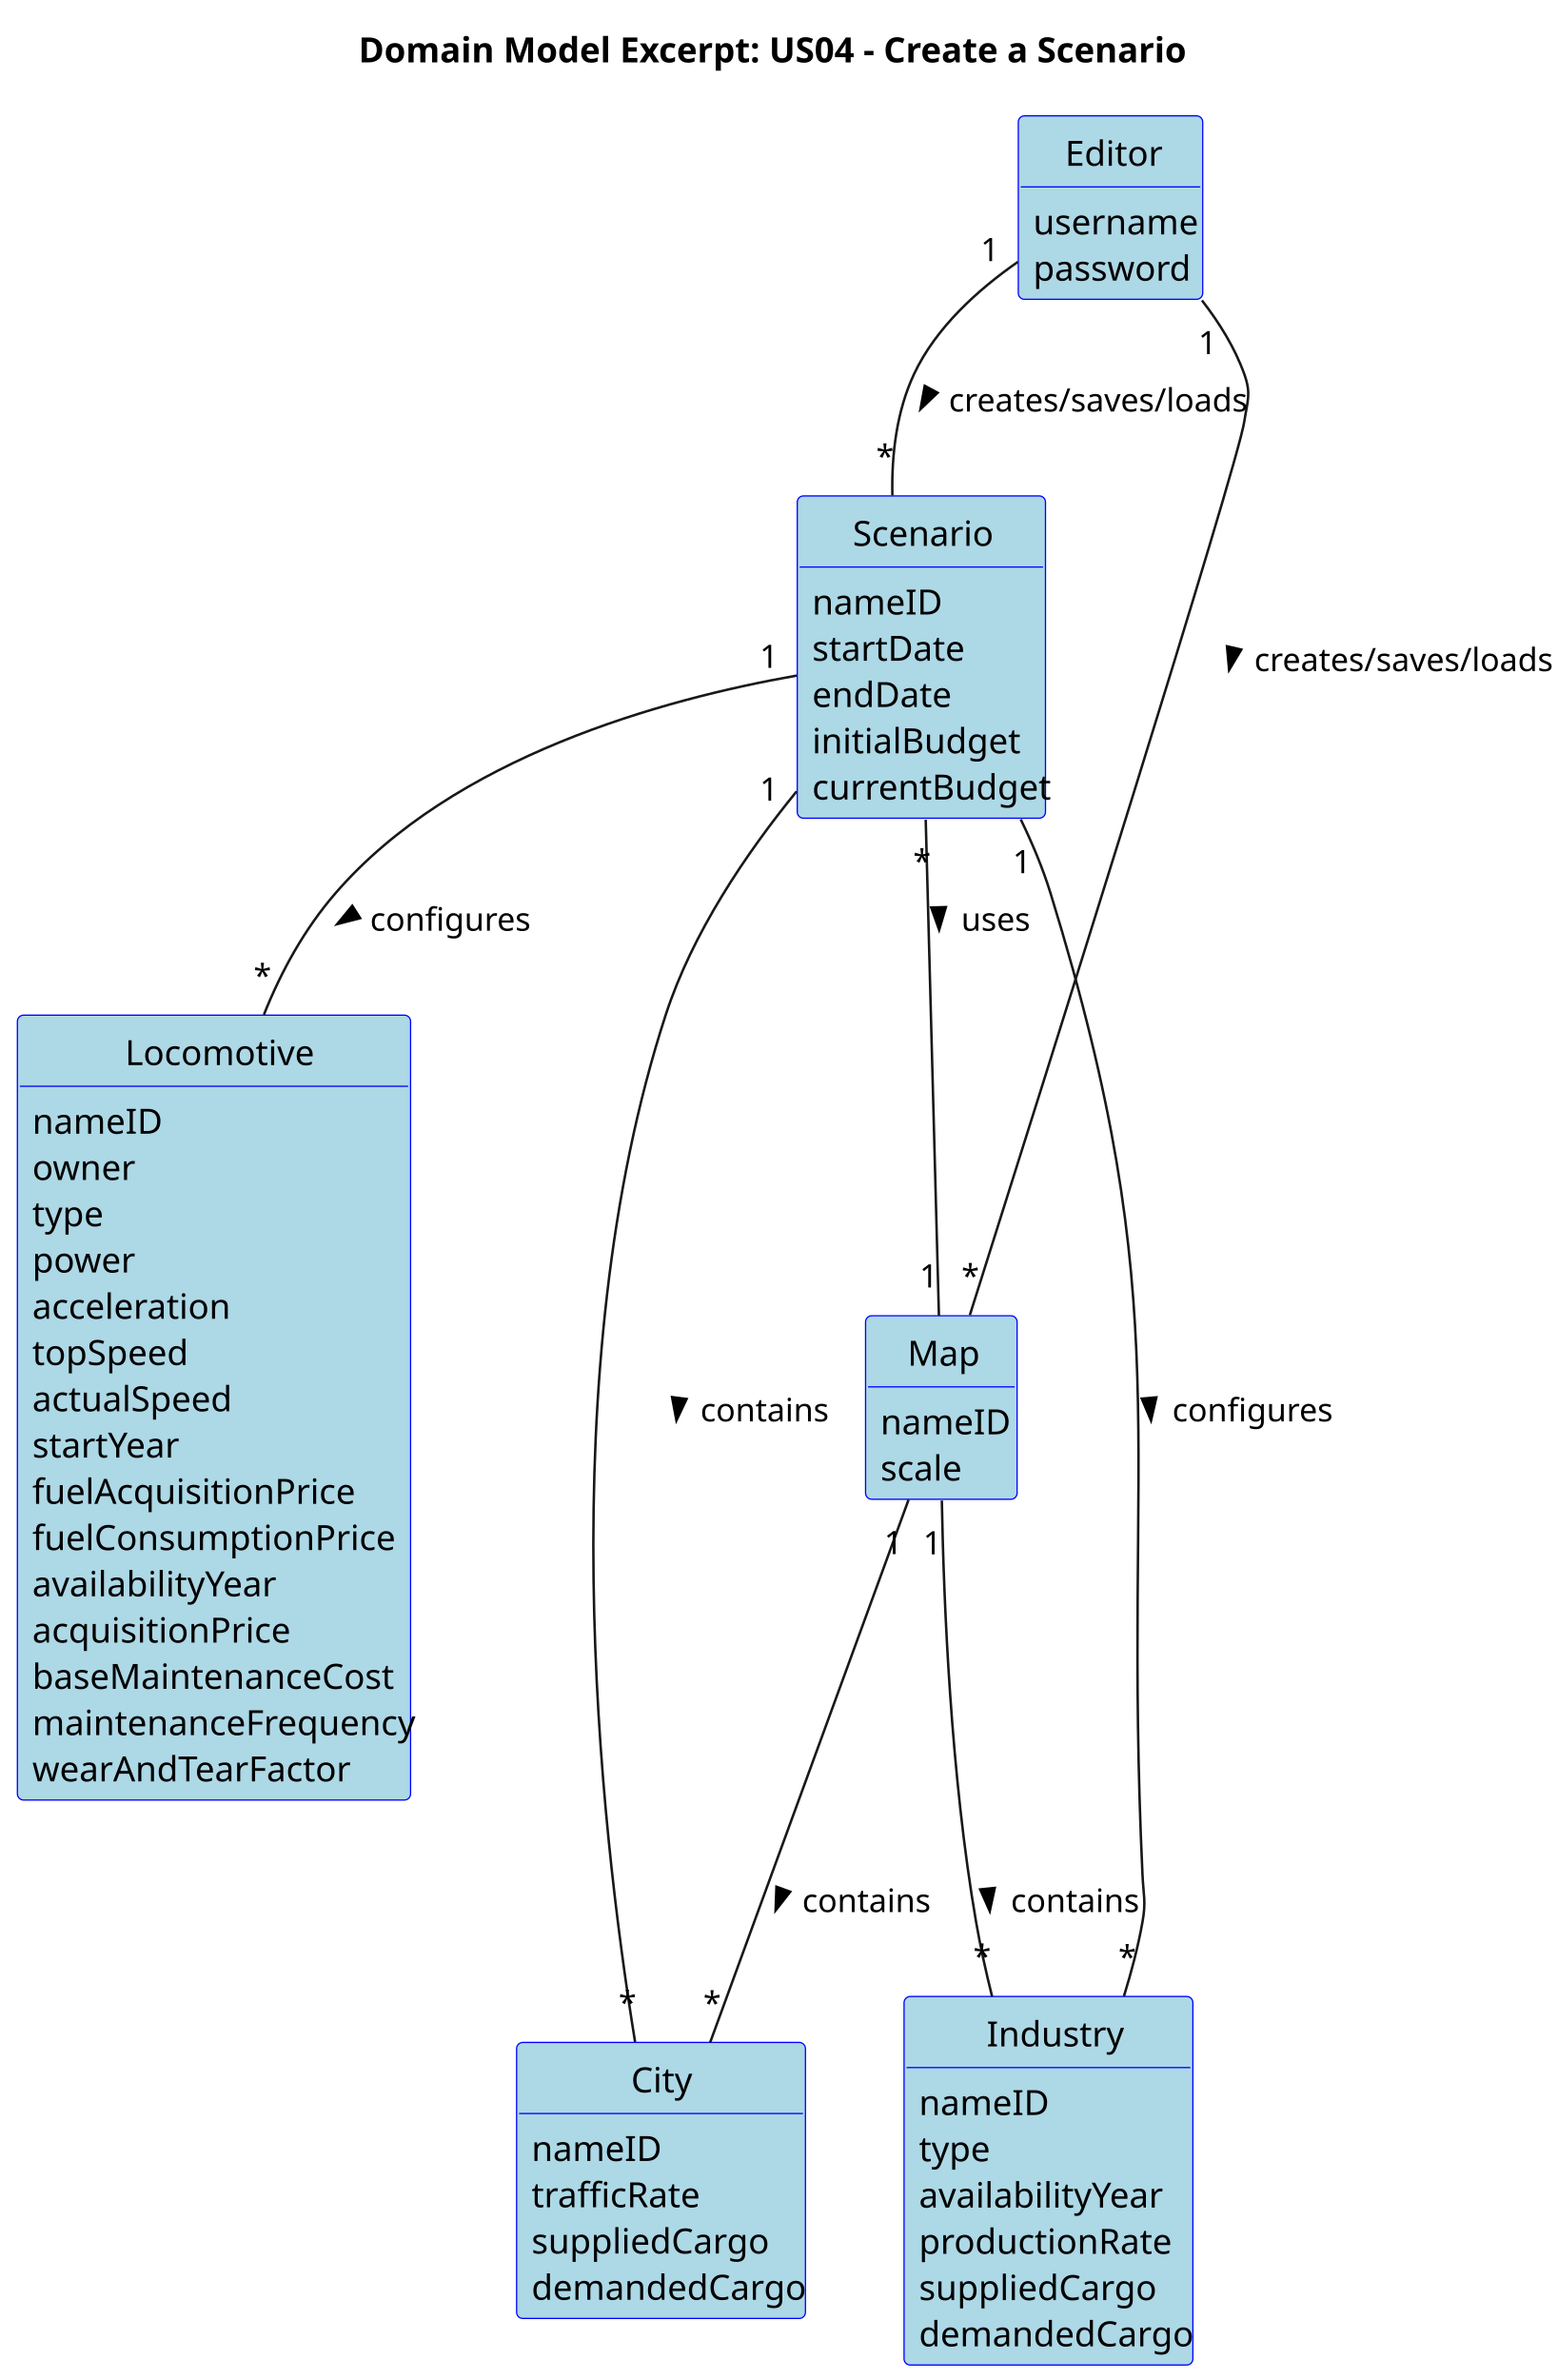
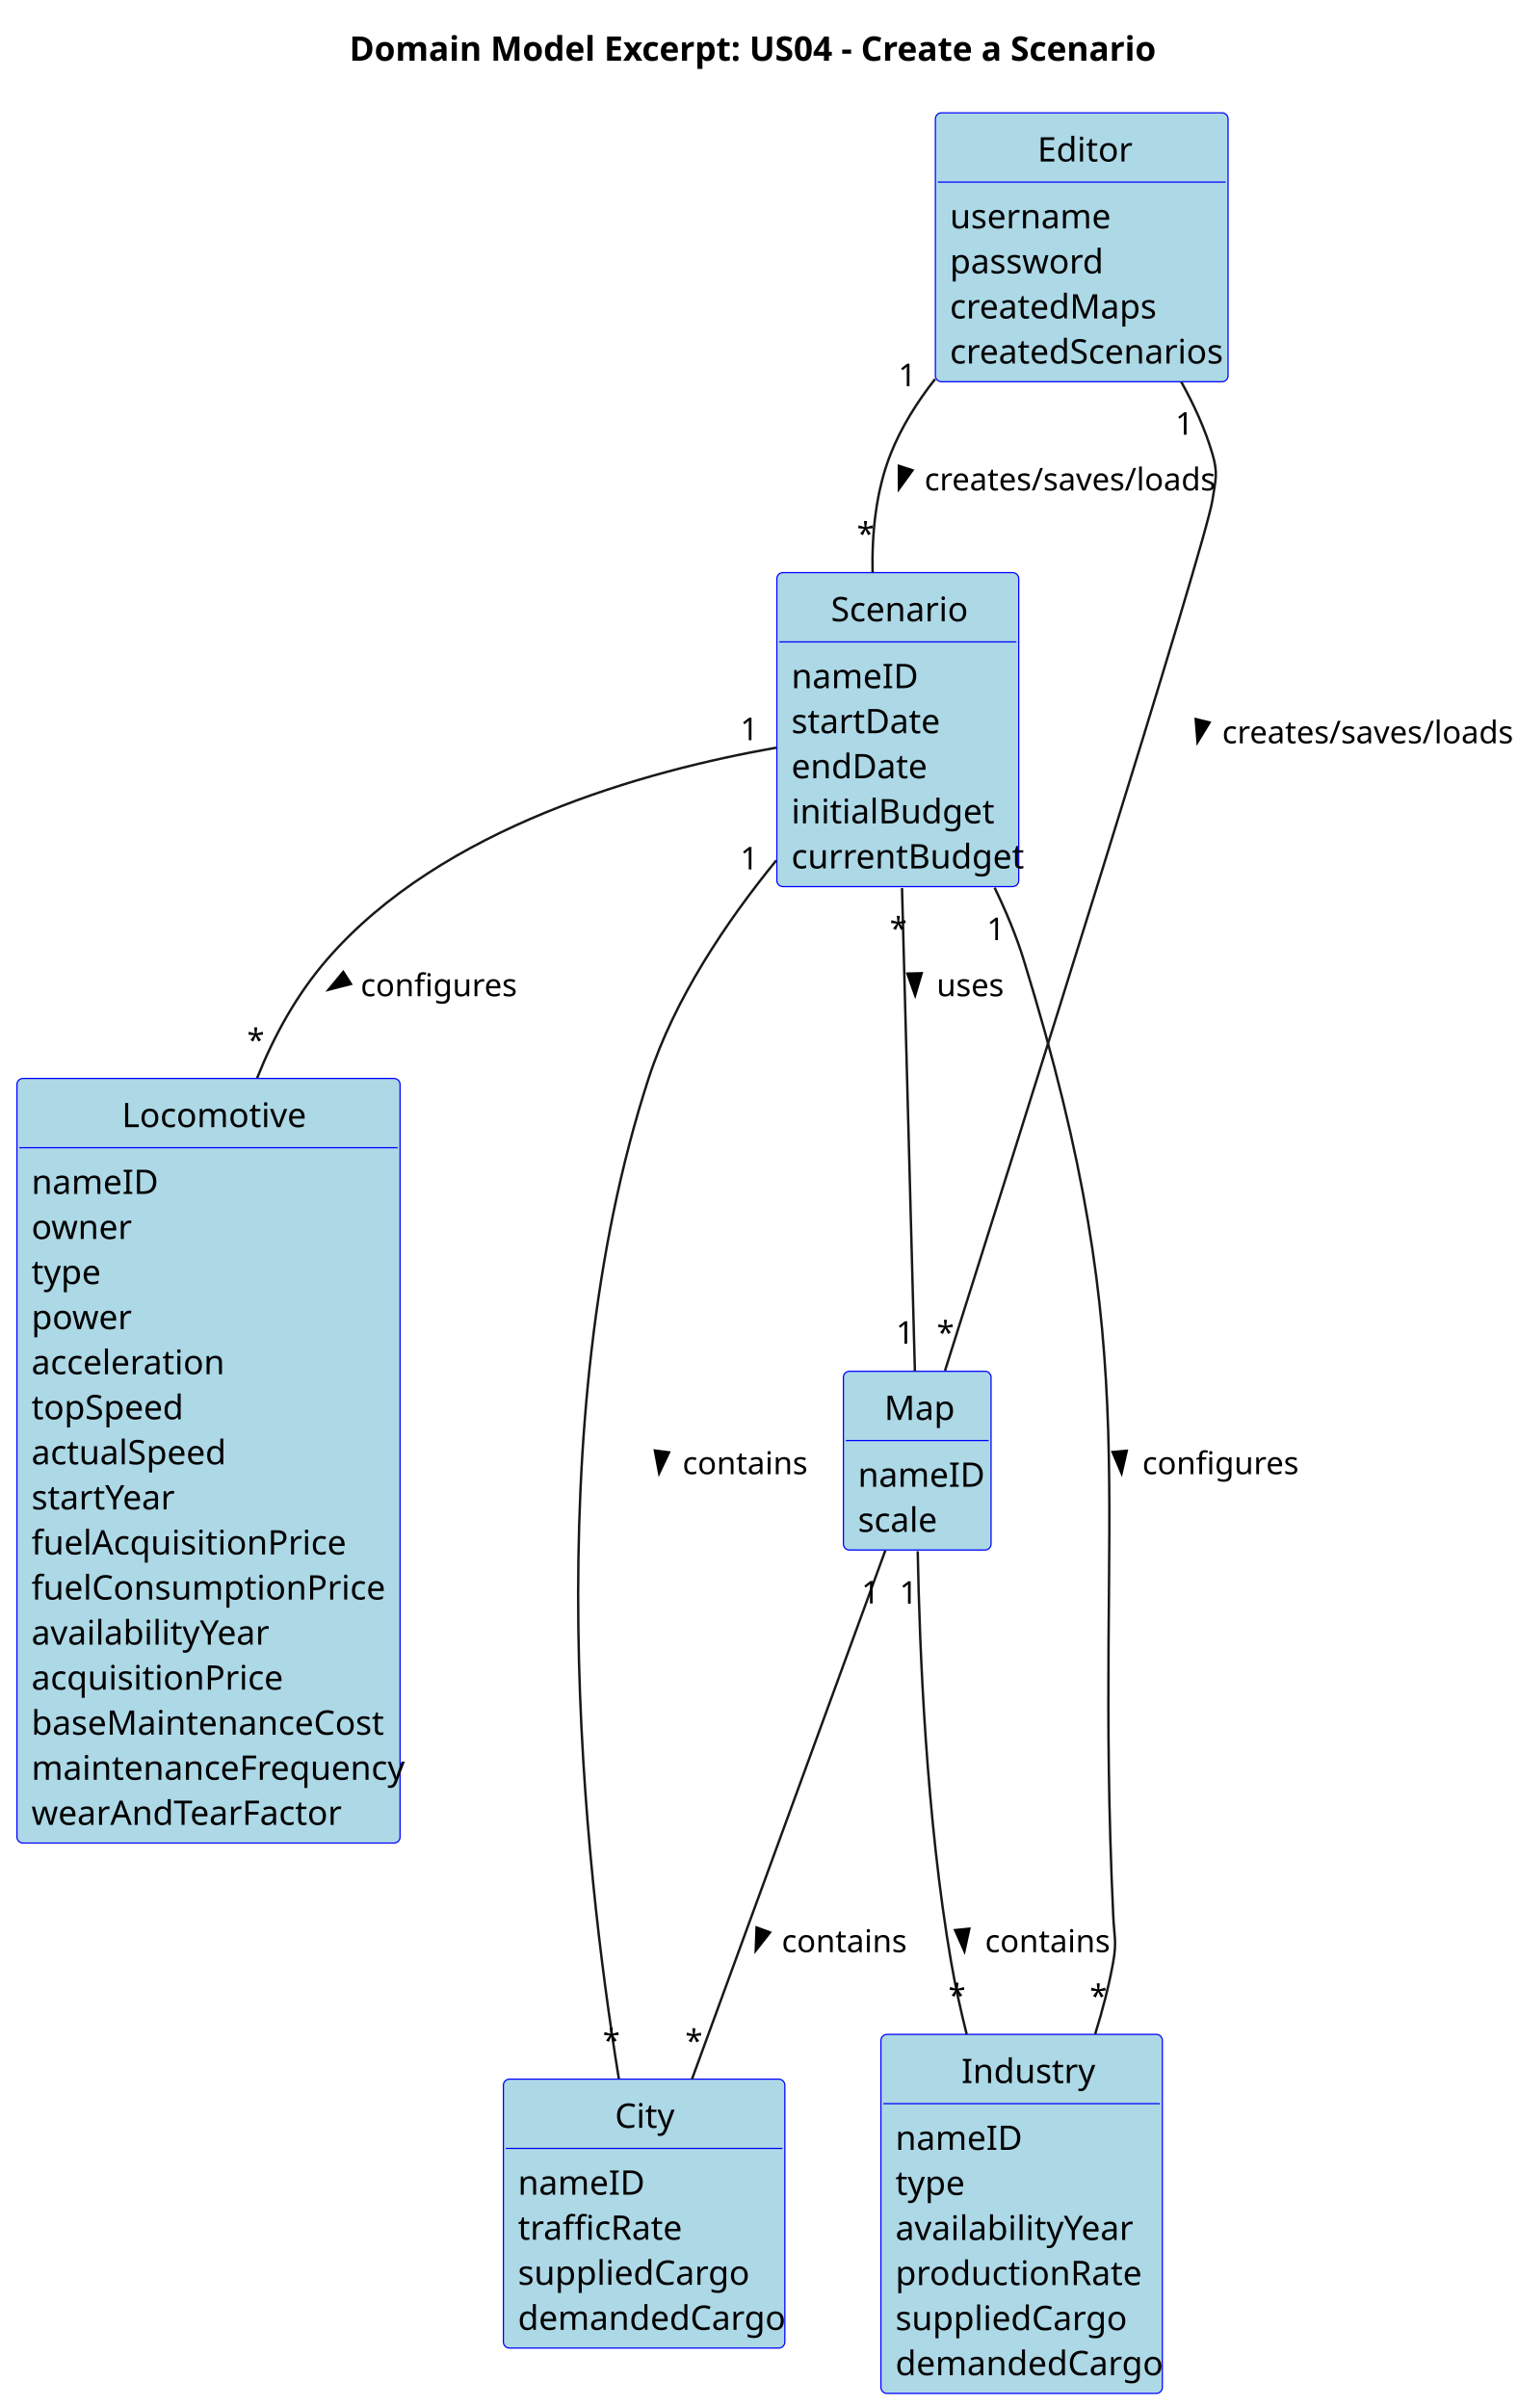
- <svg xmlns="http://www.w3.org/2000/svg" contentStyleType="text/css" height="958px" preserveAspectRatio="none" style="width:627px;height:958px;background:#FFFFFF;" version="1.1" viewBox="0 0 627 958" width="627px" zoomAndPan="magnify">
+ <svg xmlns="http://www.w3.org/2000/svg" contentStyleType="text/css" height="995px" preserveAspectRatio="none" style="width:627px;height:995px;background:#FFFFFF;" version="1.1" viewBox="0 0 627 995" width="627px" zoomAndPan="magnify">
  <defs />
  <g>
    <text fill="#000000" font-family="sans-serif" font-size="14" font-weight="bold" lengthAdjust="spacing" textLength="325.213" x="144.34" y="25.107">Domain Model Excerpt: US04 - Create a Scenario</text>
    <g id="elem_Editor">
-       <rect codeLine="16" fill="#ADD8E6" height="73.863" id="Editor" rx="2.5" ry="2.5" style="stroke:#0000FF;stroke-width:0.5;" width="74.255" x="410" y="46.621" />
-       <text fill="#000000" font-family="sans-serif" font-size="14" lengthAdjust="spacing" textLength="36.572" x="428.841" y="66.728">Editor</text>
-       <line style="stroke:#0000FF;stroke-width:0.5;" x1="411" x2="483.255" y1="75.242" y2="75.242" />
-       <text fill="#000000" font-family="sans-serif" font-size="14" lengthAdjust="spacing" textLength="62.255" x="416" y="94.35">username</text>
-       <text fill="#000000" font-family="sans-serif" font-size="14" lengthAdjust="spacing" textLength="59.917" x="416" y="112.971">password</text>
+       <rect codeLine="16" fill="#ADD8E6" height="111.106" id="Editor" rx="2.5" ry="2.5" style="stroke:#0000FF;stroke-width:0.5;" width="120.951" x="386.5" y="46.621" />
+       <text fill="#000000" font-family="sans-serif" font-size="14" lengthAdjust="spacing" textLength="36.572" x="428.69" y="66.728">Editor</text>
+       <line style="stroke:#0000FF;stroke-width:0.5;" x1="387.5" x2="506.451" y1="75.242" y2="75.242" />
+       <text fill="#000000" font-family="sans-serif" font-size="14" lengthAdjust="spacing" textLength="62.255" x="392.5" y="94.35">username</text>
+       <text fill="#000000" font-family="sans-serif" font-size="14" lengthAdjust="spacing" textLength="59.917" x="392.5" y="112.971">password</text>
+       <text fill="#000000" font-family="sans-serif" font-size="14" lengthAdjust="spacing" textLength="80.931" x="392.5" y="131.592">createdMaps</text>
+       <text fill="#000000" font-family="sans-serif" font-size="14" lengthAdjust="spacing" textLength="108.951" x="392.5" y="150.213">createdScenarios</text>
    </g>
    <g id="elem_Scenario">
-       <rect codeLine="21" fill="#ADD8E6" height="129.727" id="Scenario" rx="2.5" ry="2.5" style="stroke:#0000FF;stroke-width:0.5;" width="99.944" x="321" y="199.621" />
-       <text fill="#000000" font-family="sans-serif" font-size="14" lengthAdjust="spacing" textLength="55.255" x="343.345" y="219.728">Scenario</text>
-       <line style="stroke:#0000FF;stroke-width:0.5;" x1="322" x2="419.944" y1="228.242" y2="228.242" />
-       <text fill="#000000" font-family="sans-serif" font-size="14" lengthAdjust="spacing" textLength="49.02" x="327" y="247.35">nameID</text>
-       <text fill="#000000" font-family="sans-serif" font-size="14" lengthAdjust="spacing" textLength="56.8" x="327" y="265.971">startDate</text>
-       <text fill="#000000" font-family="sans-serif" font-size="14" lengthAdjust="spacing" textLength="52.931" x="327" y="284.592">endDate</text>
-       <text fill="#000000" font-family="sans-serif" font-size="14" lengthAdjust="spacing" textLength="76.275" x="327" y="303.213">initialBudget</text>
-       <text fill="#000000" font-family="sans-serif" font-size="14" lengthAdjust="spacing" textLength="87.944" x="327" y="321.834">currentBudget</text>
+       <rect codeLine="23" fill="#ADD8E6" height="129.727" id="Scenario" rx="2.5" ry="2.5" style="stroke:#0000FF;stroke-width:0.5;" width="99.944" x="321" y="236.621" />
+       <text fill="#000000" font-family="sans-serif" font-size="14" lengthAdjust="spacing" textLength="55.255" x="343.345" y="256.728">Scenario</text>
+       <line style="stroke:#0000FF;stroke-width:0.5;" x1="322" x2="419.944" y1="265.242" y2="265.242" />
+       <text fill="#000000" font-family="sans-serif" font-size="14" lengthAdjust="spacing" textLength="49.02" x="327" y="284.35">nameID</text>
+       <text fill="#000000" font-family="sans-serif" font-size="14" lengthAdjust="spacing" textLength="56.8" x="327" y="302.971">startDate</text>
+       <text fill="#000000" font-family="sans-serif" font-size="14" lengthAdjust="spacing" textLength="52.931" x="327" y="321.592">endDate</text>
+       <text fill="#000000" font-family="sans-serif" font-size="14" lengthAdjust="spacing" textLength="76.275" x="327" y="340.213">initialBudget</text>
+       <text fill="#000000" font-family="sans-serif" font-size="14" lengthAdjust="spacing" textLength="87.944" x="327" y="358.834">currentBudget</text>
    </g>
    <g id="elem_Map">
-       <rect codeLine="29" fill="#ADD8E6" height="73.863" id="Map" rx="2.5" ry="2.5" style="stroke:#0000FF;stroke-width:0.5;" width="61.02" x="348.5" y="529.621" />
-       <text fill="#000000" font-family="sans-serif" font-size="14" lengthAdjust="spacing" textLength="27.234" x="365.393" y="549.729">Map</text>
-       <line style="stroke:#0000FF;stroke-width:0.5;" x1="349.5" x2="408.521" y1="558.242" y2="558.242" />
-       <text fill="#000000" font-family="sans-serif" font-size="14" lengthAdjust="spacing" textLength="49.02" x="354.5" y="577.35">nameID</text>
-       <text fill="#000000" font-family="sans-serif" font-size="14" lengthAdjust="spacing" textLength="32.683" x="354.5" y="595.971">scale</text>
+       <rect codeLine="31" fill="#ADD8E6" height="73.863" id="Map" rx="2.5" ry="2.5" style="stroke:#0000FF;stroke-width:0.5;" width="61.02" x="348.5" y="566.621" />
+       <text fill="#000000" font-family="sans-serif" font-size="14" lengthAdjust="spacing" textLength="27.234" x="365.393" y="586.729">Map</text>
+       <line style="stroke:#0000FF;stroke-width:0.5;" x1="349.5" x2="408.521" y1="595.242" y2="595.242" />
+       <text fill="#000000" font-family="sans-serif" font-size="14" lengthAdjust="spacing" textLength="49.02" x="354.5" y="614.35">nameID</text>
+       <text fill="#000000" font-family="sans-serif" font-size="14" lengthAdjust="spacing" textLength="32.683" x="354.5" y="632.971">scale</text>
    </g>
    <g id="elem_Industry">
-       <rect codeLine="34" fill="#ADD8E6" height="148.348" id="Industry" rx="2.5" ry="2.5" style="stroke:#0000FF;stroke-width:0.5;" width="116.296" x="364" y="803.621" />
-       <text fill="#000000" font-family="sans-serif" font-size="14" lengthAdjust="spacing" textLength="49.8" x="397.248" y="823.729">Industry</text>
-       <line style="stroke:#0000FF;stroke-width:0.5;" x1="365" x2="479.296" y1="832.242" y2="832.242" />
-       <text fill="#000000" font-family="sans-serif" font-size="14" lengthAdjust="spacing" textLength="49.02" x="370" y="851.35">nameID</text>
-       <text fill="#000000" font-family="sans-serif" font-size="14" lengthAdjust="spacing" textLength="26.462" x="370" y="869.971">type</text>
-       <text fill="#000000" font-family="sans-serif" font-size="14" lengthAdjust="spacing" textLength="94.158" x="370" y="888.592">availabilityYear</text>
-       <text fill="#000000" font-family="sans-serif" font-size="14" lengthAdjust="spacing" textLength="94.951" x="370" y="907.213">productionRate</text>
-       <text fill="#000000" font-family="sans-serif" font-size="14" lengthAdjust="spacing" textLength="90.282" x="370" y="925.834">suppliedCargo</text>
-       <text fill="#000000" font-family="sans-serif" font-size="14" lengthAdjust="spacing" textLength="104.296" x="370" y="944.455">demandedCargo</text>
+       <rect codeLine="36" fill="#ADD8E6" height="148.348" id="Industry" rx="2.5" ry="2.5" style="stroke:#0000FF;stroke-width:0.5;" width="116.296" x="364" y="840.621" />
+       <text fill="#000000" font-family="sans-serif" font-size="14" lengthAdjust="spacing" textLength="49.8" x="397.248" y="860.729">Industry</text>
+       <line style="stroke:#0000FF;stroke-width:0.5;" x1="365" x2="479.296" y1="869.242" y2="869.242" />
+       <text fill="#000000" font-family="sans-serif" font-size="14" lengthAdjust="spacing" textLength="49.02" x="370" y="888.35">nameID</text>
+       <text fill="#000000" font-family="sans-serif" font-size="14" lengthAdjust="spacing" textLength="26.462" x="370" y="906.971">type</text>
+       <text fill="#000000" font-family="sans-serif" font-size="14" lengthAdjust="spacing" textLength="94.158" x="370" y="925.592">availabilityYear</text>
+       <text fill="#000000" font-family="sans-serif" font-size="14" lengthAdjust="spacing" textLength="94.951" x="370" y="944.213">productionRate</text>
+       <text fill="#000000" font-family="sans-serif" font-size="14" lengthAdjust="spacing" textLength="90.282" x="370" y="962.834">suppliedCargo</text>
+       <text fill="#000000" font-family="sans-serif" font-size="14" lengthAdjust="spacing" textLength="104.296" x="370" y="981.455">demandedCargo</text>
    </g>
    <g id="elem_City">
-       <rect codeLine="43" fill="#ADD8E6" height="111.106" id="City" rx="2.5" ry="2.5" style="stroke:#0000FF;stroke-width:0.5;" width="116.296" x="208" y="822.121" />
-       <text fill="#000000" font-family="sans-serif" font-size="14" lengthAdjust="spacing" textLength="24.11" x="254.093" y="842.229">City</text>
-       <line style="stroke:#0000FF;stroke-width:0.5;" x1="209" x2="323.296" y1="850.742" y2="850.742" />
-       <text fill="#000000" font-family="sans-serif" font-size="14" lengthAdjust="spacing" textLength="49.02" x="214" y="869.85">nameID</text>
-       <text fill="#000000" font-family="sans-serif" font-size="14" lengthAdjust="spacing" textLength="63.8" x="214" y="888.471">trafficRate</text>
-       <text fill="#000000" font-family="sans-serif" font-size="14" lengthAdjust="spacing" textLength="90.282" x="214" y="907.092">suppliedCargo</text>
-       <text fill="#000000" font-family="sans-serif" font-size="14" lengthAdjust="spacing" textLength="104.296" x="214" y="925.713">demandedCargo</text>
+       <rect codeLine="45" fill="#ADD8E6" height="111.106" id="City" rx="2.5" ry="2.5" style="stroke:#0000FF;stroke-width:0.5;" width="116.296" x="208" y="859.121" />
+       <text fill="#000000" font-family="sans-serif" font-size="14" lengthAdjust="spacing" textLength="24.11" x="254.093" y="879.229">City</text>
+       <line style="stroke:#0000FF;stroke-width:0.5;" x1="209" x2="323.296" y1="887.742" y2="887.742" />
+       <text fill="#000000" font-family="sans-serif" font-size="14" lengthAdjust="spacing" textLength="49.02" x="214" y="906.85">nameID</text>
+       <text fill="#000000" font-family="sans-serif" font-size="14" lengthAdjust="spacing" textLength="63.8" x="214" y="925.471">trafficRate</text>
+       <text fill="#000000" font-family="sans-serif" font-size="14" lengthAdjust="spacing" textLength="90.282" x="214" y="944.092">suppliedCargo</text>
+       <text fill="#000000" font-family="sans-serif" font-size="14" lengthAdjust="spacing" textLength="104.296" x="214" y="962.713">demandedCargo</text>
    </g>
    <g id="elem_Locomotive">
-       <rect codeLine="50" fill="#ADD8E6" height="315.938" id="Locomotive" rx="2.5" ry="2.5" style="stroke:#0000FF;stroke-width:0.5;" width="158.31" x="7" y="408.621" />
-       <text fill="#000000" font-family="sans-serif" font-size="14" lengthAdjust="spacing" textLength="71.593" x="50.358" y="428.728">Locomotive</text>
-       <line style="stroke:#0000FF;stroke-width:0.5;" x1="8" x2="164.31" y1="437.242" y2="437.242" />
-       <text fill="#000000" font-family="sans-serif" font-size="14" lengthAdjust="spacing" textLength="49.02" x="13" y="456.35">nameID</text>
-       <text fill="#000000" font-family="sans-serif" font-size="14" lengthAdjust="spacing" textLength="38.131" x="13" y="474.971">owner</text>
-       <text fill="#000000" font-family="sans-serif" font-size="14" lengthAdjust="spacing" textLength="26.462" x="13" y="493.592">type</text>
-       <text fill="#000000" font-family="sans-serif" font-size="14" lengthAdjust="spacing" textLength="38.131" x="13" y="512.213">power</text>
-       <text fill="#000000" font-family="sans-serif" font-size="14" lengthAdjust="spacing" textLength="75.489" x="13" y="530.834">acceleration</text>
-       <text fill="#000000" font-family="sans-serif" font-size="14" lengthAdjust="spacing" textLength="59.944" x="13" y="549.455">topSpeed</text>
-       <text fill="#000000" font-family="sans-serif" font-size="14" lengthAdjust="spacing" textLength="77.841" x="13" y="568.076">actualSpeed</text>
-       <text fill="#000000" font-family="sans-serif" font-size="14" lengthAdjust="spacing" textLength="56.8" x="13" y="586.697">startYear</text>
-       <text fill="#000000" font-family="sans-serif" font-size="14" lengthAdjust="spacing" textLength="122.172" x="13" y="605.318">fuelAcquisitionPrice</text>
-       <text fill="#000000" font-family="sans-serif" font-size="14" lengthAdjust="spacing" textLength="136.958" x="13" y="623.939">fuelConsumptionPrice</text>
-       <text fill="#000000" font-family="sans-serif" font-size="14" lengthAdjust="spacing" textLength="94.158" x="13" y="642.561">availabilityYear</text>
-       <text fill="#000000" font-family="sans-serif" font-size="14" lengthAdjust="spacing" textLength="98.048" x="13" y="661.182">acquisitionPrice</text>
-       <text fill="#000000" font-family="sans-serif" font-size="14" lengthAdjust="spacing" textLength="139.31" x="13" y="679.803">baseMaintenanceCost</text>
-       <text fill="#000000" font-family="sans-serif" font-size="14" lengthAdjust="spacing" textLength="146.31" x="13" y="698.424">maintenanceFrequency</text>
-       <text fill="#000000" font-family="sans-serif" font-size="14" lengthAdjust="spacing" textLength="123.717" x="13" y="717.045">wearAndTearFactor</text>
+       <rect codeLine="52" fill="#ADD8E6" height="315.938" id="Locomotive" rx="2.5" ry="2.5" style="stroke:#0000FF;stroke-width:0.5;" width="158.31" x="7" y="445.621" />
+       <text fill="#000000" font-family="sans-serif" font-size="14" lengthAdjust="spacing" textLength="71.593" x="50.358" y="465.728">Locomotive</text>
+       <line style="stroke:#0000FF;stroke-width:0.5;" x1="8" x2="164.31" y1="474.242" y2="474.242" />
+       <text fill="#000000" font-family="sans-serif" font-size="14" lengthAdjust="spacing" textLength="49.02" x="13" y="493.35">nameID</text>
+       <text fill="#000000" font-family="sans-serif" font-size="14" lengthAdjust="spacing" textLength="38.131" x="13" y="511.971">owner</text>
+       <text fill="#000000" font-family="sans-serif" font-size="14" lengthAdjust="spacing" textLength="26.462" x="13" y="530.592">type</text>
+       <text fill="#000000" font-family="sans-serif" font-size="14" lengthAdjust="spacing" textLength="38.131" x="13" y="549.213">power</text>
+       <text fill="#000000" font-family="sans-serif" font-size="14" lengthAdjust="spacing" textLength="75.489" x="13" y="567.834">acceleration</text>
+       <text fill="#000000" font-family="sans-serif" font-size="14" lengthAdjust="spacing" textLength="59.944" x="13" y="586.455">topSpeed</text>
+       <text fill="#000000" font-family="sans-serif" font-size="14" lengthAdjust="spacing" textLength="77.841" x="13" y="605.076">actualSpeed</text>
+       <text fill="#000000" font-family="sans-serif" font-size="14" lengthAdjust="spacing" textLength="56.8" x="13" y="623.697">startYear</text>
+       <text fill="#000000" font-family="sans-serif" font-size="14" lengthAdjust="spacing" textLength="122.172" x="13" y="642.318">fuelAcquisitionPrice</text>
+       <text fill="#000000" font-family="sans-serif" font-size="14" lengthAdjust="spacing" textLength="136.958" x="13" y="660.939">fuelConsumptionPrice</text>
+       <text fill="#000000" font-family="sans-serif" font-size="14" lengthAdjust="spacing" textLength="94.158" x="13" y="679.561">availabilityYear</text>
+       <text fill="#000000" font-family="sans-serif" font-size="14" lengthAdjust="spacing" textLength="98.048" x="13" y="698.182">acquisitionPrice</text>
+       <text fill="#000000" font-family="sans-serif" font-size="14" lengthAdjust="spacing" textLength="139.31" x="13" y="716.803">baseMaintenanceCost</text>
+       <text fill="#000000" font-family="sans-serif" font-size="14" lengthAdjust="spacing" textLength="146.31" x="13" y="735.424">maintenanceFrequency</text>
+       <text fill="#000000" font-family="sans-serif" font-size="14" lengthAdjust="spacing" textLength="123.717" x="13" y="754.045">wearAndTearFactor</text>
    </g>
    <g id="link_Editor_Map">
-       <path codeLine="68" d="M483.94,120.911 C490.92,129.901 497.22,140.021 501,150.621 C503.84,158.571 502.26,161.271 501,169.621 C498.23,188.001 420.36,434.981 390.5,529.331 " fill="none" id="Editor-Map" style="stroke:#181818;stroke-width:1.0;" />
-       <polygon fill="#000000" points="494.885,269.641,499.767,261.479,494.037,260.168,494.885,269.641" style="stroke:#000000;stroke-width:1.0;" />
-       <text fill="#000000" font-family="sans-serif" font-size="13" lengthAdjust="spacing" textLength="114.893" x="505" y="270.149">creates/saves/loads</text>
-       <text fill="#000000" font-family="sans-serif" font-size="13" lengthAdjust="spacing" textLength="7.23" x="482.476" y="142.559">1</text>
-       <text fill="#000000" font-family="sans-serif" font-size="13" lengthAdjust="spacing" textLength="5.059" x="387.107" y="518.241">*</text>
+       <path codeLine="70" d="M488.08,157.771 C493.4,167.291 498.02,177.431 501,187.621 C503.37,195.731 502.26,198.271 501,206.621 C498.23,225.001 420.36,471.981 390.5,566.331 " fill="none" id="Editor-Map" style="stroke:#181818;stroke-width:1.0;" />
+       <polygon fill="#000000" points="494.839,306.63,499.798,298.515,494.081,297.149,494.839,306.63" style="stroke:#000000;stroke-width:1.0;" />
+       <text fill="#000000" font-family="sans-serif" font-size="13" lengthAdjust="spacing" textLength="114.893" x="505" y="307.149">creates/saves/loads</text>
+       <text fill="#000000" font-family="sans-serif" font-size="13" lengthAdjust="spacing" textLength="7.23" x="485.677" y="179.629">1</text>
+       <text fill="#000000" font-family="sans-serif" font-size="13" lengthAdjust="spacing" textLength="5.059" x="387.107" y="555.241">*</text>
    </g>
    <g id="link_Editor_Scenario">
-       <path codeLine="69" d="M409.84,105.401 C393.83,116.531 376.78,131.841 368,150.621 C361.02,165.551 358.94,182.851 359.3,199.361 " fill="none" id="Editor-Scenario" style="stroke:#181818;stroke-width:1.0;" />
-       <polygon fill="#000000" points="370.632,164.67,377.504,158.096,372.328,155.312,370.632,164.67" style="stroke:#000000;stroke-width:1.0;" />
-       <text fill="#000000" font-family="sans-serif" font-size="13" lengthAdjust="spacing" textLength="114.893" x="382" y="165.649">creates/saves/loads</text>
-       <text fill="#000000" font-family="sans-serif" font-size="13" lengthAdjust="spacing" textLength="7.23" x="394.833" y="105.086">1</text>
-       <text fill="#000000" font-family="sans-serif" font-size="13" lengthAdjust="spacing" textLength="5.059" x="352.753" y="188.353">*</text>
+       <path codeLine="71" d="M386.38,156.641 C378.89,166.171 372.35,176.601 368,187.621 C361.98,202.861 360.21,220.181 360.56,236.611 " fill="none" id="Editor-Scenario" style="stroke:#181818;stroke-width:1.0;" />
+       <polygon fill="#000000" points="371.464,202.025,377.04,194.32,371.446,192.514,371.464,202.025" style="stroke:#000000;stroke-width:1.0;" />
+       <text fill="#000000" font-family="sans-serif" font-size="13" lengthAdjust="spacing" textLength="114.893" x="382" y="202.649">creates/saves/loads</text>
+       <text fill="#000000" font-family="sans-serif" font-size="13" lengthAdjust="spacing" textLength="7.23" x="371.183" y="159.578">1</text>
+       <text fill="#000000" font-family="sans-serif" font-size="13" lengthAdjust="spacing" textLength="5.059" x="354.07" y="225.173">*</text>
    </g>
    <g id="link_Scenario_Map">
-       <path codeLine="70" d="M372.72,329.981 C374.34,390.921 376.72,480.241 378.04,529.561 " fill="none" id="Scenario-Map" style="stroke:#181818;stroke-width:1.0;" />
-       <polygon fill="#000000" points="378.133,374.265,380.83,365.145,374.954,365.301,378.133,374.265" style="stroke:#000000;stroke-width:1.0;" />
-       <text fill="#000000" font-family="sans-serif" font-size="13" lengthAdjust="spacing" textLength="27.46" x="387" y="374.649">uses</text>
-       <text fill="#000000" font-family="sans-serif" font-size="13" lengthAdjust="spacing" textLength="5.059" x="367.649" y="351.308">*</text>
-       <text fill="#000000" font-family="sans-serif" font-size="13" lengthAdjust="spacing" textLength="7.23" x="370.237" y="518.229">1</text>
+       <path codeLine="72" d="M372.72,366.981 C374.34,427.921 376.72,517.241 378.04,566.561 " fill="none" id="Scenario-Map" style="stroke:#181818;stroke-width:1.0;" />
+       <polygon fill="#000000" points="378.133,411.265,380.83,402.145,374.954,402.301,378.133,411.265" style="stroke:#000000;stroke-width:1.0;" />
+       <text fill="#000000" font-family="sans-serif" font-size="13" lengthAdjust="spacing" textLength="27.46" x="387" y="411.649">uses</text>
+       <text fill="#000000" font-family="sans-serif" font-size="13" lengthAdjust="spacing" textLength="5.059" x="367.649" y="388.308">*</text>
+       <text fill="#000000" font-family="sans-serif" font-size="13" lengthAdjust="spacing" textLength="7.23" x="370.237" y="555.229">1</text>
    </g>
    <g id="link_Map_Industry">
-       <path codeLine="71" d="M379.21,603.991 C379.97,645.361 382.83,714.811 393,773.621 C394.69,783.411 396.94,793.611 399.45,803.621 " fill="none" id="Map-Industry" style="stroke:#181818;stroke-width:1.0;" />
-       <polygon fill="#000000" points="398.504,769.241,400.516,759.946,394.668,760.539,398.504,769.241" style="stroke:#000000;stroke-width:1.0;" />
-       <text fill="#000000" font-family="sans-serif" font-size="13" lengthAdjust="spacing" textLength="48.42" x="407" y="769.649">contains</text>
-       <text fill="#000000" font-family="sans-serif" font-size="13" lengthAdjust="spacing" textLength="7.23" x="371.682" y="625.652">1</text>
-       <text fill="#000000" font-family="sans-serif" font-size="13" lengthAdjust="spacing" textLength="5.059" x="391.854" y="792.139">*</text>
+       <path codeLine="73" d="M379.21,640.991 C379.97,682.361 382.83,751.811 393,810.621 C394.69,820.411 396.94,830.611 399.45,840.621 " fill="none" id="Map-Industry" style="stroke:#181818;stroke-width:1.0;" />
+       <polygon fill="#000000" points="398.504,806.241,400.516,796.946,394.668,797.539,398.504,806.241" style="stroke:#000000;stroke-width:1.0;" />
+       <text fill="#000000" font-family="sans-serif" font-size="13" lengthAdjust="spacing" textLength="48.42" x="407" y="806.649">contains</text>
+       <text fill="#000000" font-family="sans-serif" font-size="13" lengthAdjust="spacing" textLength="7.23" x="371.682" y="662.652">1</text>
+       <text fill="#000000" font-family="sans-serif" font-size="13" lengthAdjust="spacing" textLength="5.059" x="391.854" y="829.139">*</text>
    </g>
    <g id="link_Scenario_Locomotive">
-       <path codeLine="72" d="M320.77,271.941 C266.86,281.431 182.58,304.561 135,359.621 C122.68,373.881 113.33,390.681 106.25,408.441 " fill="none" id="Scenario-Locomotive" style="stroke:#181818;stroke-width:1.0;" />
-       <polygon fill="#000000" points="135.782,371.951,144.99,369.575,141.835,364.615,135.782,371.951" style="stroke:#000000;stroke-width:1.0;" />
-       <text fill="#000000" font-family="sans-serif" font-size="13" lengthAdjust="spacing" textLength="59.979" x="149" y="374.649">configures</text>
-       <text fill="#000000" font-family="sans-serif" font-size="13" lengthAdjust="spacing" textLength="7.23" x="305.899" y="268.838">1</text>
-       <text fill="#000000" font-family="sans-serif" font-size="13" lengthAdjust="spacing" textLength="5.059" x="102.104" y="397.404">*</text>
+       <path codeLine="74" d="M320.77,308.941 C266.86,318.431 182.58,341.561 135,396.621 C122.68,410.881 113.33,427.681 106.25,445.441 " fill="none" id="Scenario-Locomotive" style="stroke:#181818;stroke-width:1.0;" />
+       <polygon fill="#000000" points="135.782,408.951,144.99,406.575,141.835,401.615,135.782,408.951" style="stroke:#000000;stroke-width:1.0;" />
+       <text fill="#000000" font-family="sans-serif" font-size="13" lengthAdjust="spacing" textLength="59.979" x="149" y="411.649">configures</text>
+       <text fill="#000000" font-family="sans-serif" font-size="13" lengthAdjust="spacing" textLength="7.23" x="305.899" y="305.838">1</text>
+       <text fill="#000000" font-family="sans-serif" font-size="13" lengthAdjust="spacing" textLength="5.059" x="102.104" y="434.404">*</text>
    </g>
    <g id="link_Scenario_Industry">
-       <path codeLine="73" d="M410.98,329.821 C415.7,339.531 419.92,349.641 423,359.621 C475,528.101 451.77,578.491 460,754.621 C460.39,763.061 461.48,765.311 460,773.621 C458.24,783.471 455.61,793.611 452.53,803.511 " fill="none" id="Scenario-Industry" style="stroke:#181818;stroke-width:1.0;" />
-       <polygon fill="#000000" points="463.437,571.747,465.574,562.48,459.719,562.994,463.437,571.747" style="stroke:#000000;stroke-width:1.0;" />
-       <text fill="#000000" font-family="sans-serif" font-size="13" lengthAdjust="spacing" textLength="59.979" x="472" y="572.149">configures</text>
-       <text fill="#000000" font-family="sans-serif" font-size="13" lengthAdjust="spacing" textLength="7.23" x="407.757" y="351.479">1</text>
-       <text fill="#000000" font-family="sans-serif" font-size="13" lengthAdjust="spacing" textLength="5.059" x="450.277" y="792.405">*</text>
+       <path codeLine="75" d="M410.98,366.821 C415.7,376.531 419.92,386.641 423,396.621 C475,565.101 451.77,615.491 460,791.621 C460.39,800.061 461.48,802.311 460,810.621 C458.24,820.471 455.61,830.611 452.53,840.511 " fill="none" id="Scenario-Industry" style="stroke:#181818;stroke-width:1.0;" />
+       <polygon fill="#000000" points="463.437,608.747,465.574,599.48,459.719,599.994,463.437,608.747" style="stroke:#000000;stroke-width:1.0;" />
+       <text fill="#000000" font-family="sans-serif" font-size="13" lengthAdjust="spacing" textLength="59.979" x="472" y="609.149">configures</text>
+       <text fill="#000000" font-family="sans-serif" font-size="13" lengthAdjust="spacing" textLength="7.23" x="407.757" y="388.479">1</text>
+       <text fill="#000000" font-family="sans-serif" font-size="13" lengthAdjust="spacing" textLength="5.059" x="450.277" y="829.405">*</text>
    </g>
    <g id="link_Map_City">
-       <path codeLine="74" d="M365.82,603.671 C346.14,657.481 308.94,759.201 285.93,822.121 " fill="none" id="Map-City" style="stroke:#181818;stroke-width:1.0;" />
-       <polygon fill="#000000" points="312.283,768.962,318.149,761.477,312.629,759.458,312.283,768.962" style="stroke:#000000;stroke-width:1.0;" />
-       <text fill="#000000" font-family="sans-serif" font-size="13" lengthAdjust="spacing" textLength="48.42" x="323" y="769.649">contains</text>
-       <text fill="#000000" font-family="sans-serif" font-size="13" lengthAdjust="spacing" textLength="7.23" x="355.971" y="625.565">1</text>
-       <text fill="#000000" font-family="sans-serif" font-size="13" lengthAdjust="spacing" textLength="5.059" x="283.148" y="810.961">*</text>
+       <path codeLine="76" d="M365.82,640.671 C346.14,694.481 308.94,796.201 285.93,859.121 " fill="none" id="Map-City" style="stroke:#181818;stroke-width:1.0;" />
+       <polygon fill="#000000" points="312.283,805.962,318.149,798.477,312.629,796.458,312.283,805.962" style="stroke:#000000;stroke-width:1.0;" />
+       <text fill="#000000" font-family="sans-serif" font-size="13" lengthAdjust="spacing" textLength="48.42" x="323" y="806.649">contains</text>
+       <text fill="#000000" font-family="sans-serif" font-size="13" lengthAdjust="spacing" textLength="7.23" x="355.971" y="662.565">1</text>
+       <text fill="#000000" font-family="sans-serif" font-size="13" lengthAdjust="spacing" textLength="5.059" x="283.148" y="847.961">*</text>
    </g>
    <g id="link_Scenario_City">
-       <path codeLine="75" d="M320.76,318.521 C300.2,343.741 278.73,375.591 268,408.621 C221.48,551.771 241.24,732.811 255.71,821.941 " fill="none" id="Scenario-City" style="stroke:#181818;stroke-width:1.0;" />
-       <polygon fill="#000000" points="272.359,571.725,276.433,563.131,270.604,562.378,272.359,571.725" style="stroke:#000000;stroke-width:1.0;" />
-       <text fill="#000000" font-family="sans-serif" font-size="13" lengthAdjust="spacing" textLength="48.42" x="282" y="572.149">contains</text>
-       <text fill="#000000" font-family="sans-serif" font-size="13" lengthAdjust="spacing" textLength="7.23" x="305.888" y="322.259">1</text>
-       <text fill="#000000" font-family="sans-serif" font-size="13" lengthAdjust="spacing" textLength="5.059" x="249.056" y="810.758">*</text>
+       <path codeLine="77" d="M320.76,355.521 C300.2,380.741 278.73,412.591 268,445.621 C221.48,588.771 241.24,769.811 255.71,858.941 " fill="none" id="Scenario-City" style="stroke:#181818;stroke-width:1.0;" />
+       <polygon fill="#000000" points="272.359,608.725,276.433,600.131,270.604,599.378,272.359,608.725" style="stroke:#000000;stroke-width:1.0;" />
+       <text fill="#000000" font-family="sans-serif" font-size="13" lengthAdjust="spacing" textLength="48.42" x="282" y="609.149">contains</text>
+       <text fill="#000000" font-family="sans-serif" font-size="13" lengthAdjust="spacing" textLength="7.23" x="305.888" y="359.259">1</text>
+       <text fill="#000000" font-family="sans-serif" font-size="13" lengthAdjust="spacing" textLength="5.059" x="249.056" y="847.758">*</text>
    </g>
  </g>
</svg>
